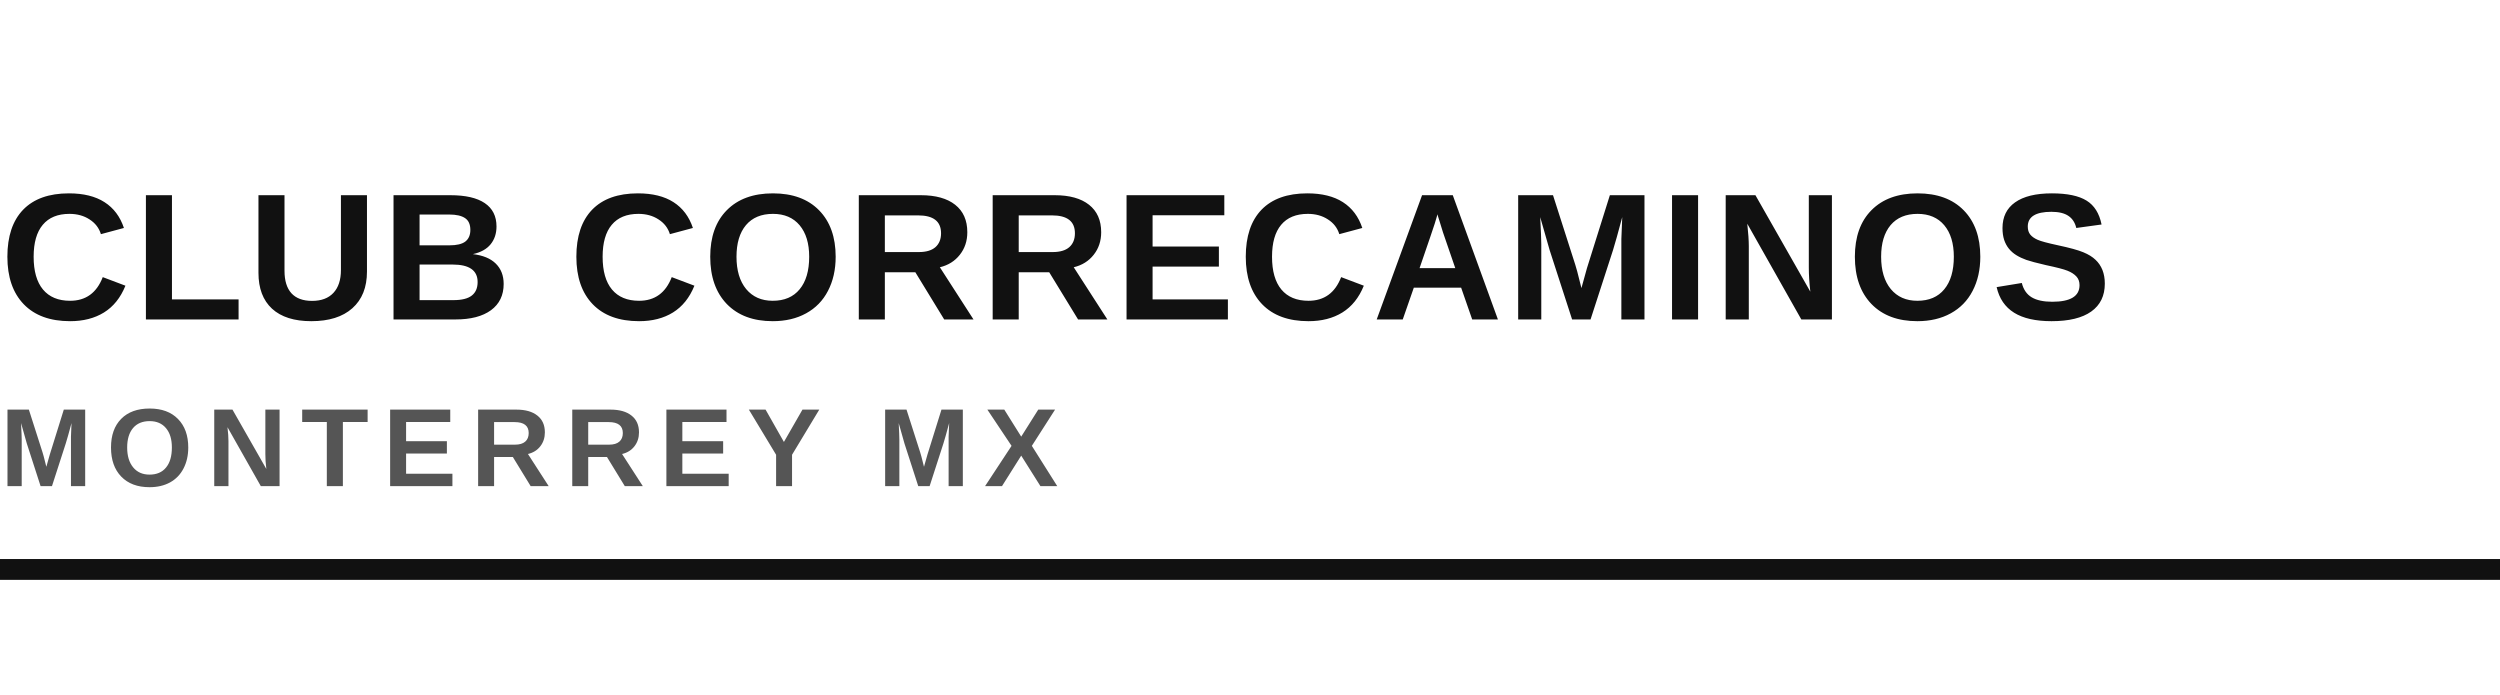
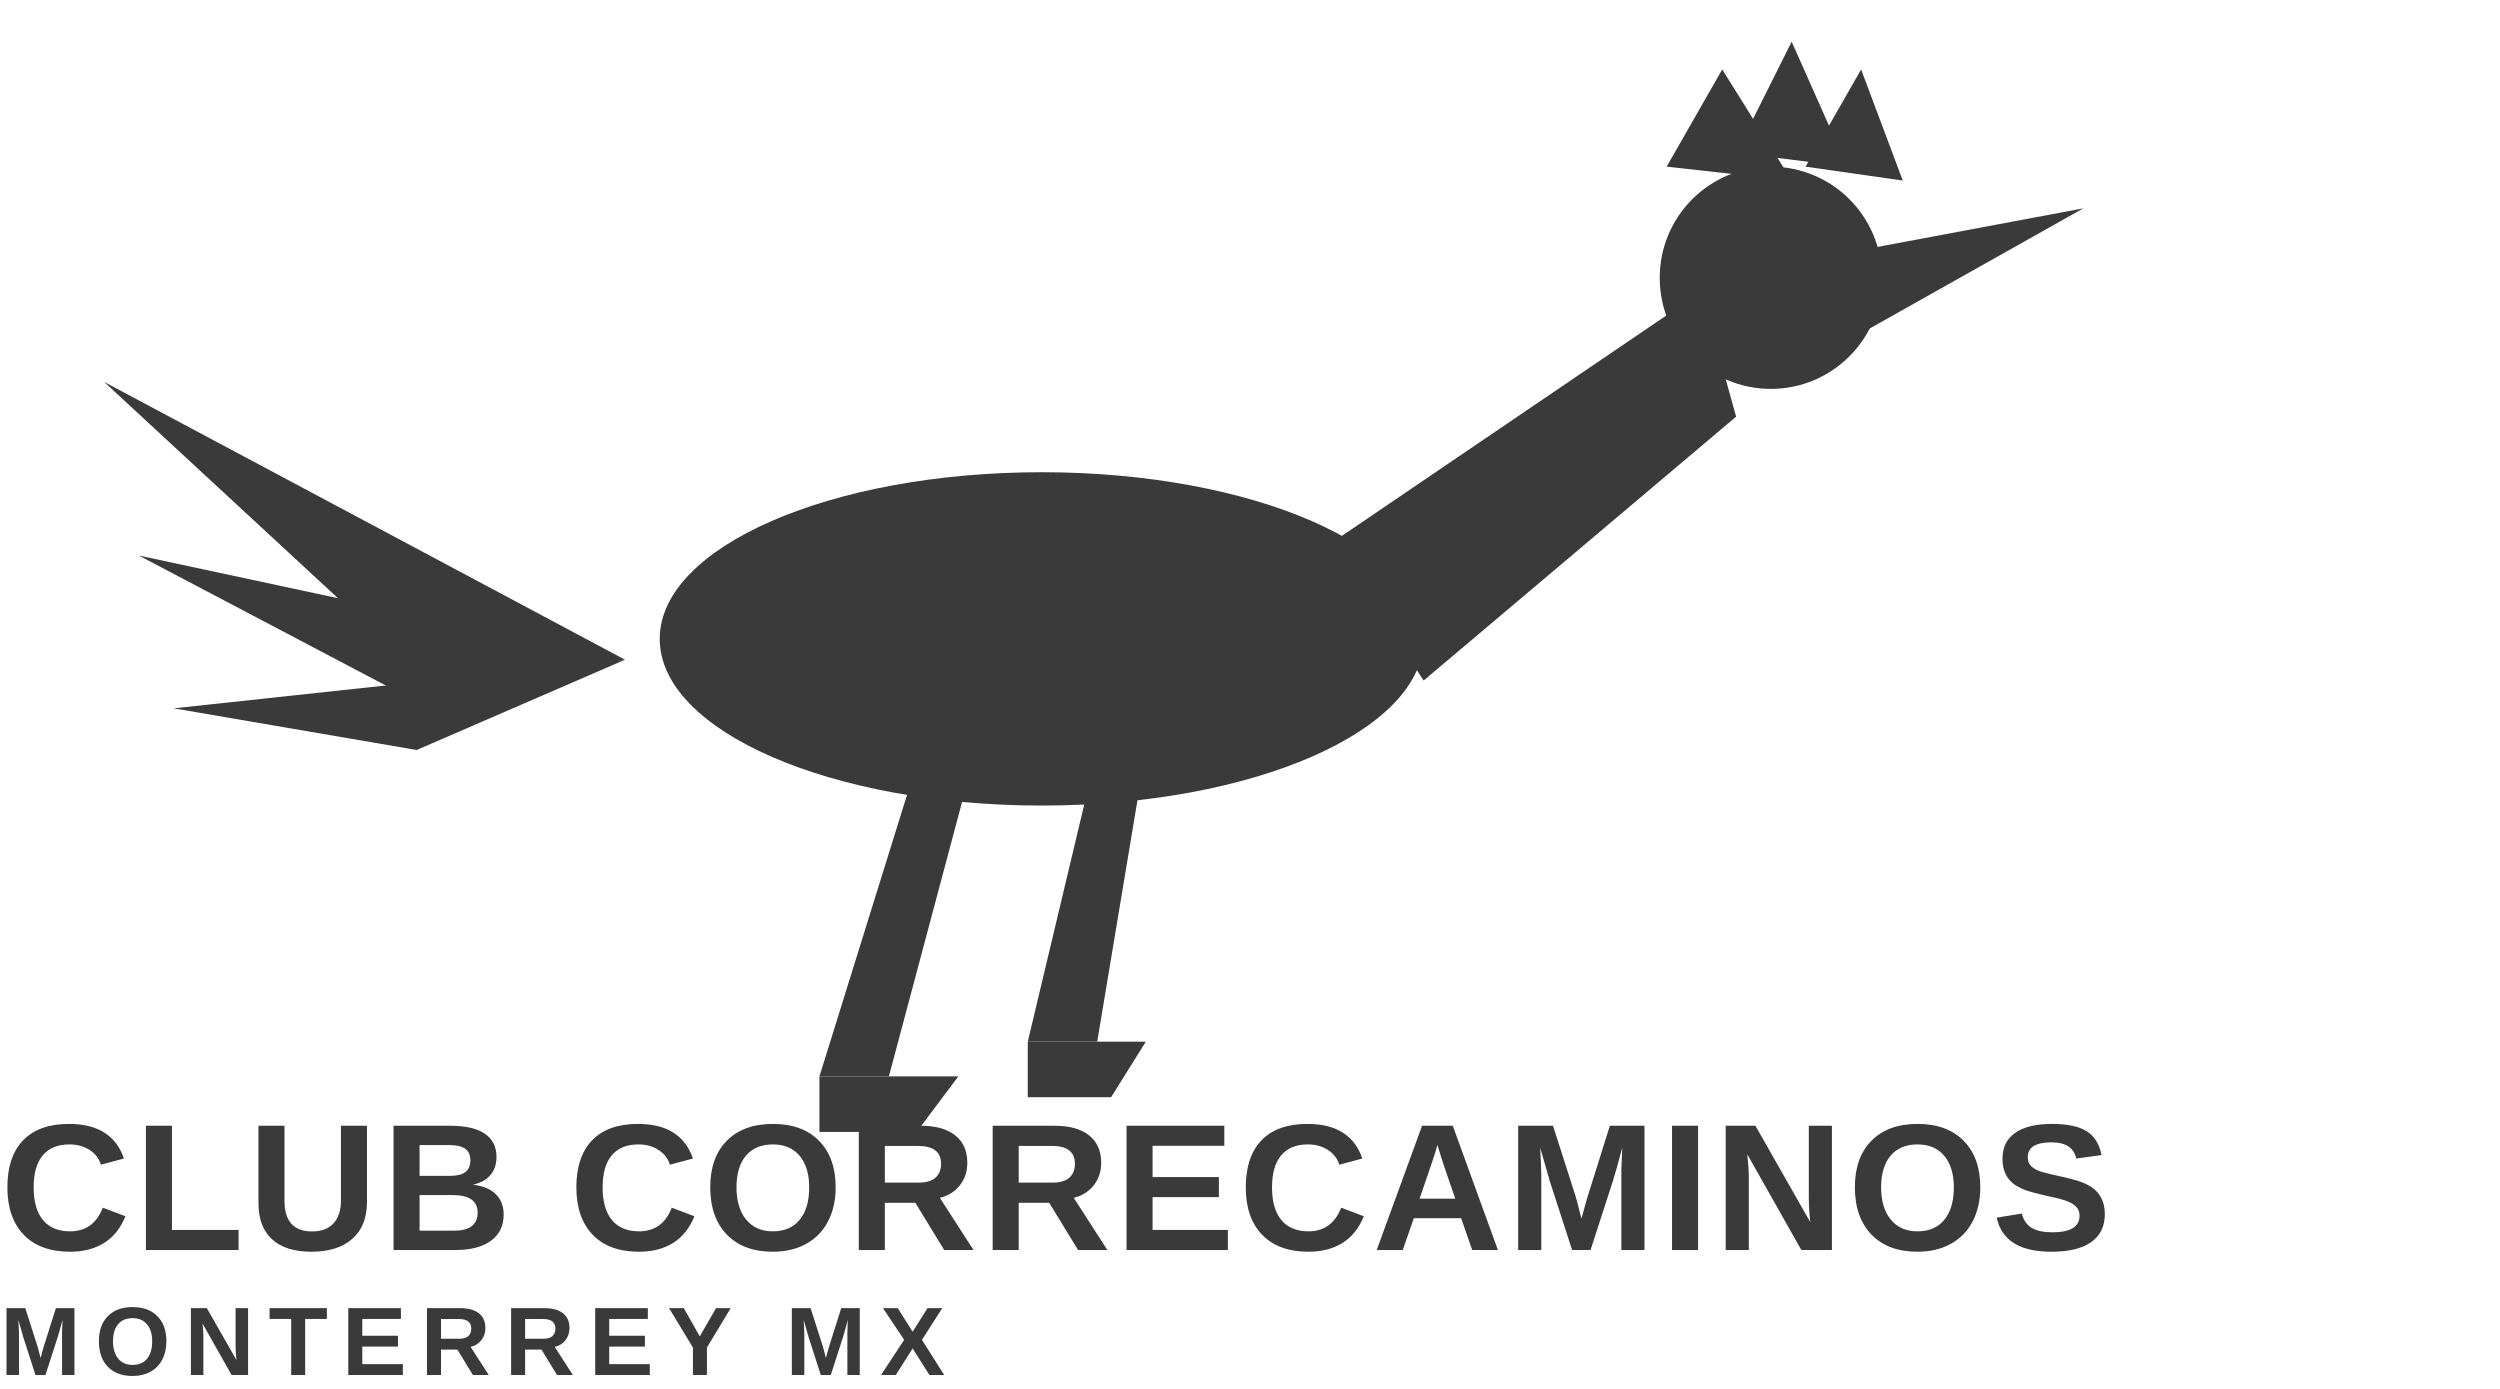
- <svg xmlns="http://www.w3.org/2000/svg" viewBox="0 0 360 100" width="360" height="100">
-   <text x="0" y="46" font-family="Arial, Helvetica, sans-serif" font-weight="800" font-size="26" fill="#111111" letter-spacing="0.5">CLUB CORRECAMINOS</text>
-   <text x="0" y="70" font-family="Arial, Helvetica, sans-serif" font-weight="600" font-size="16" fill="#555555" letter-spacing="2">MONTERREY MX</text>
-   <line x1="0" y1="82" x2="360" y2="82" stroke="#111111" stroke-width="3" />
+ <svg xmlns="http://www.w3.org/2000/svg" viewBox="0 0 360 200" width="360" height="200">
+   <g fill="#3a3a3a">
+     <polygon points="90,95 15,55 55,92" />
+     <polygon points="90,95 20,80 58,100" />
+     <polygon points="90,95 25,102 60,108" />
+     <ellipse cx="150" cy="92" rx="55" ry="24" />
+     <polygon points="192,78 245,42 250,60 205,98" />
+     <circle cx="255" cy="40" r="16" />
+     <polygon points="248,10 258,26 240,24" />
+     <polygon points="258,6 266,24 250,22" />
+     <polygon points="268,10 274,26 260,24" />
+     <polygon points="268,36 300,30 268,48" />
+     <polygon points="165,108 158,150 148,150 158,108" />
+     <polygon points="140,110 128,155 118,155 132,110" />
+     <polygon points="148,150 165,150 160,158 148,158" />
+     <polygon points="118,155 138,155 132,163 118,163" />
+   </g>
+   <text x="0" y="180" font-family="Arial, Helvetica, sans-serif" font-weight="800" font-size="26" fill="#3a3a3a" letter-spacing="0.5">CLUB CORRECAMINOS</text>
+   <text x="0" y="198" font-family="Arial, Helvetica, sans-serif" font-weight="600" font-size="14" fill="#3a3a3a" letter-spacing="2">MONTERREY MX</text>
</svg>
